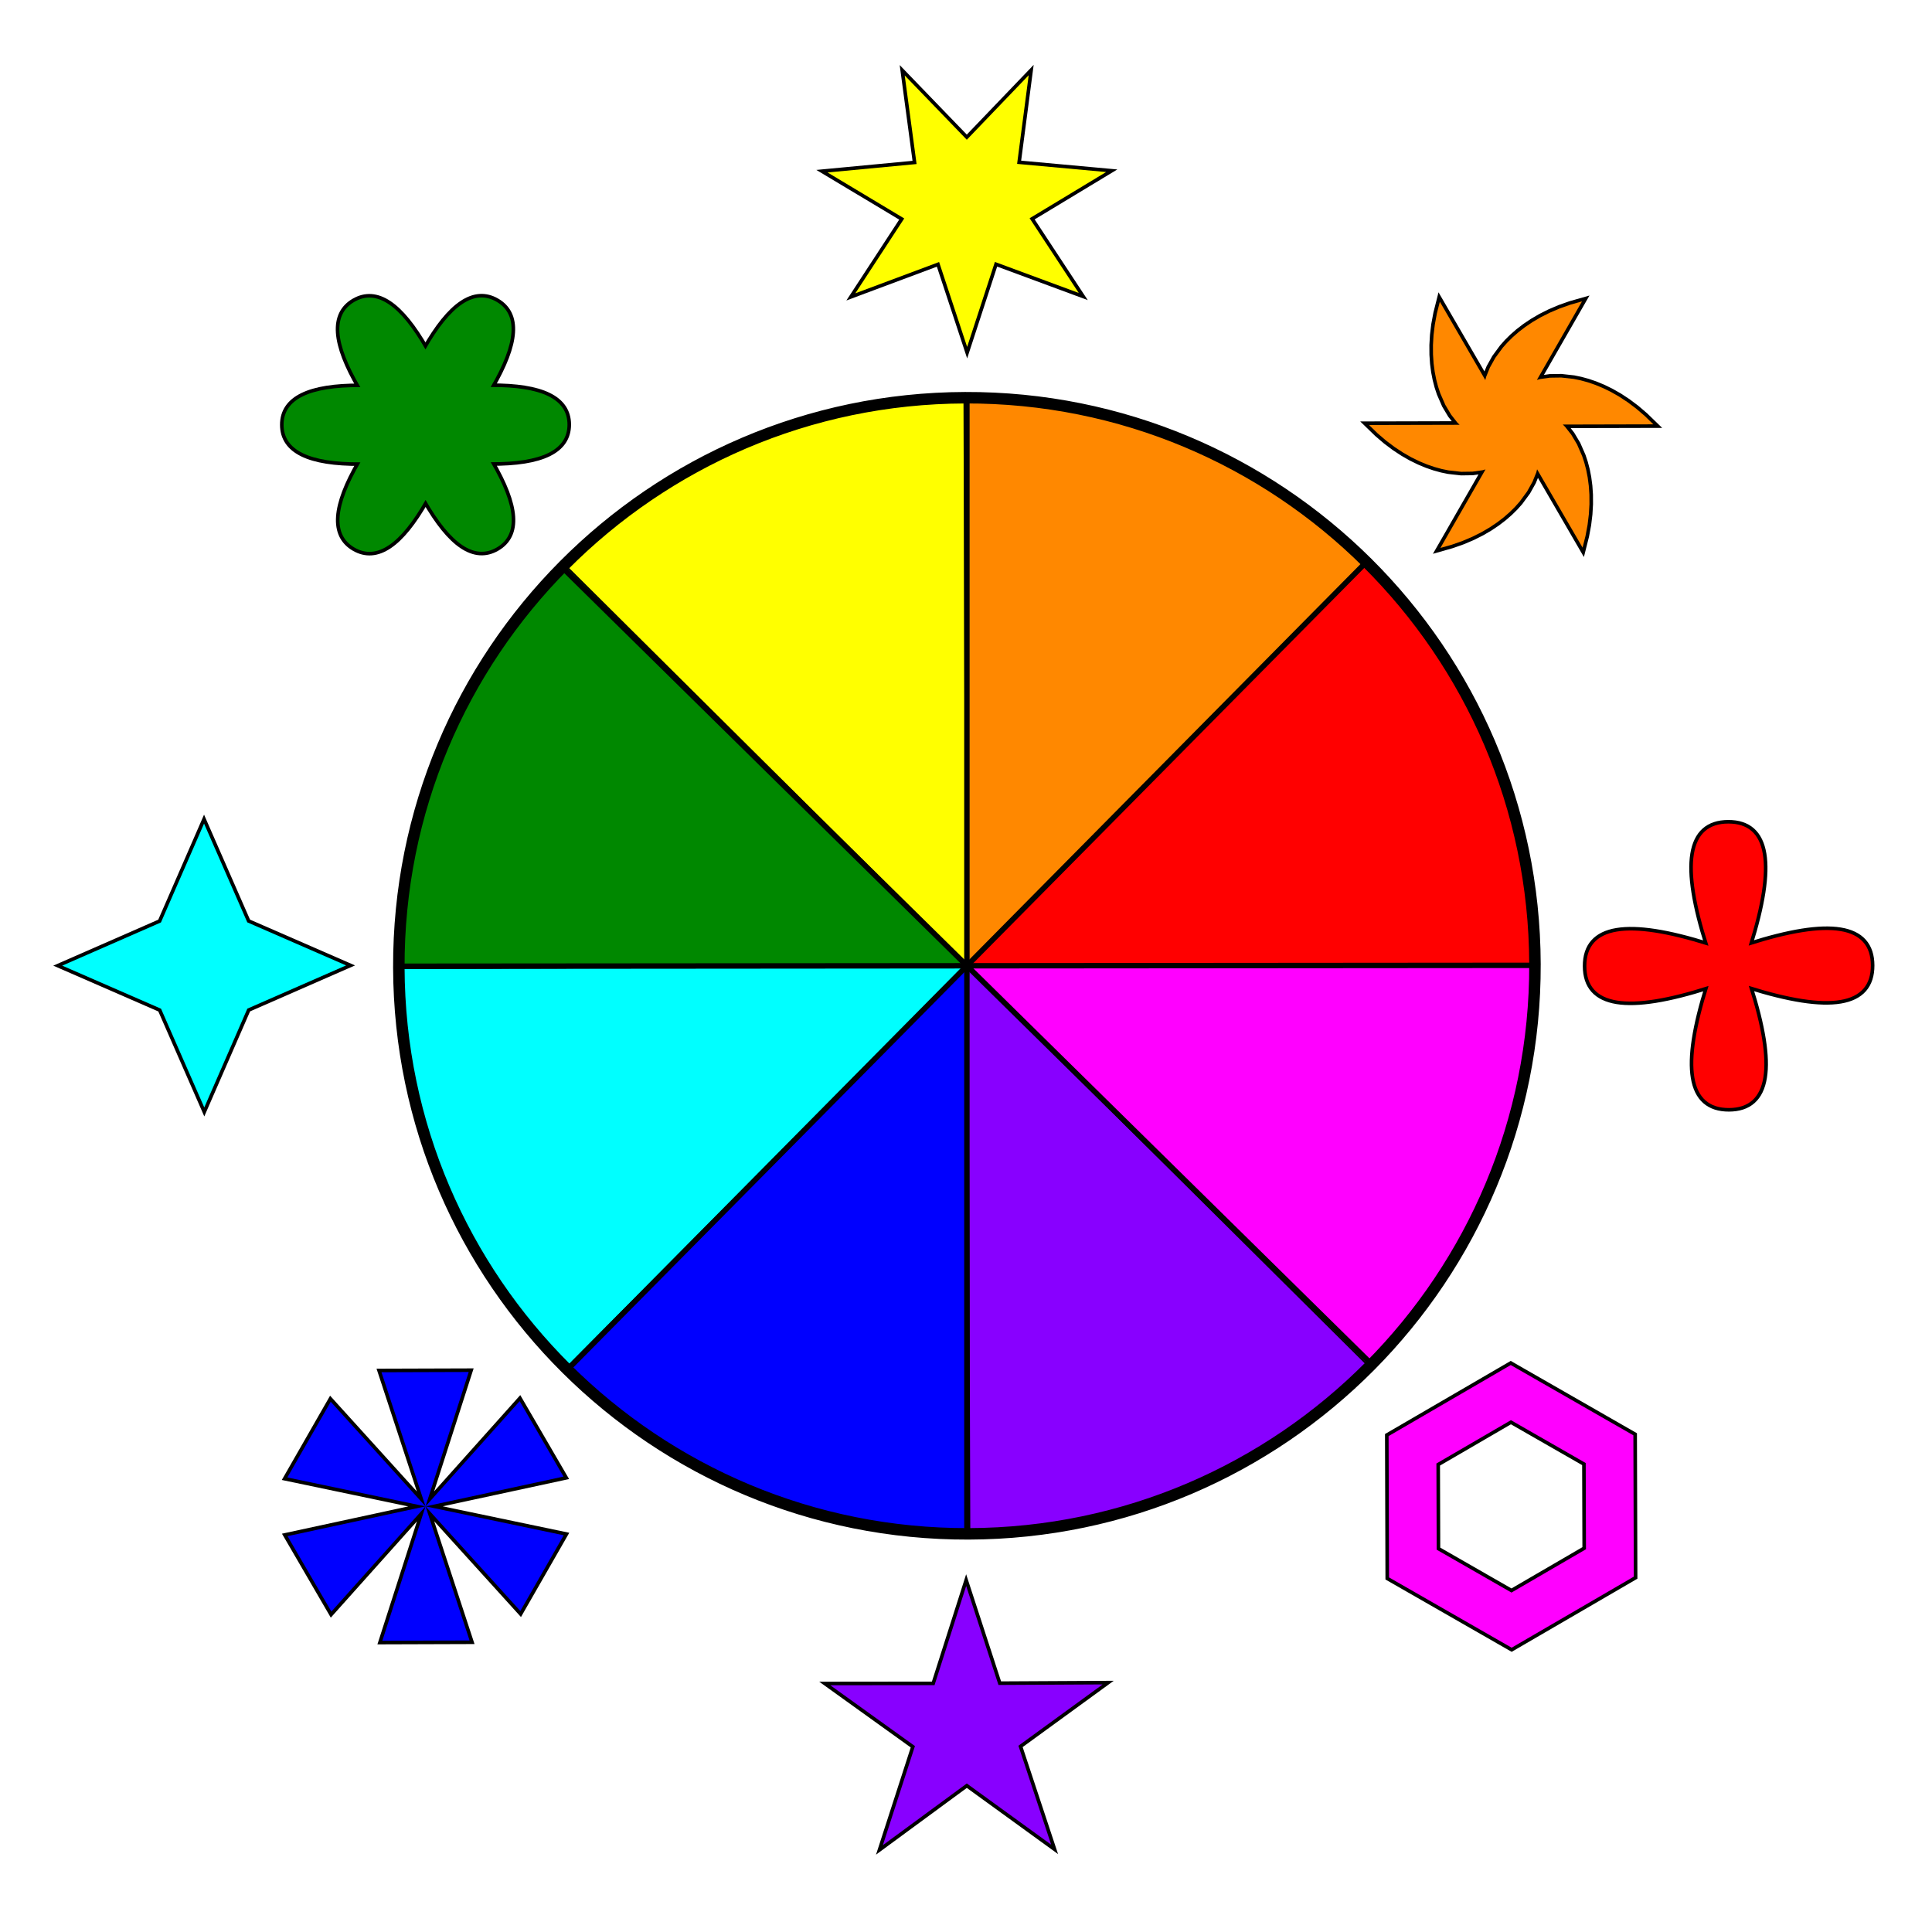
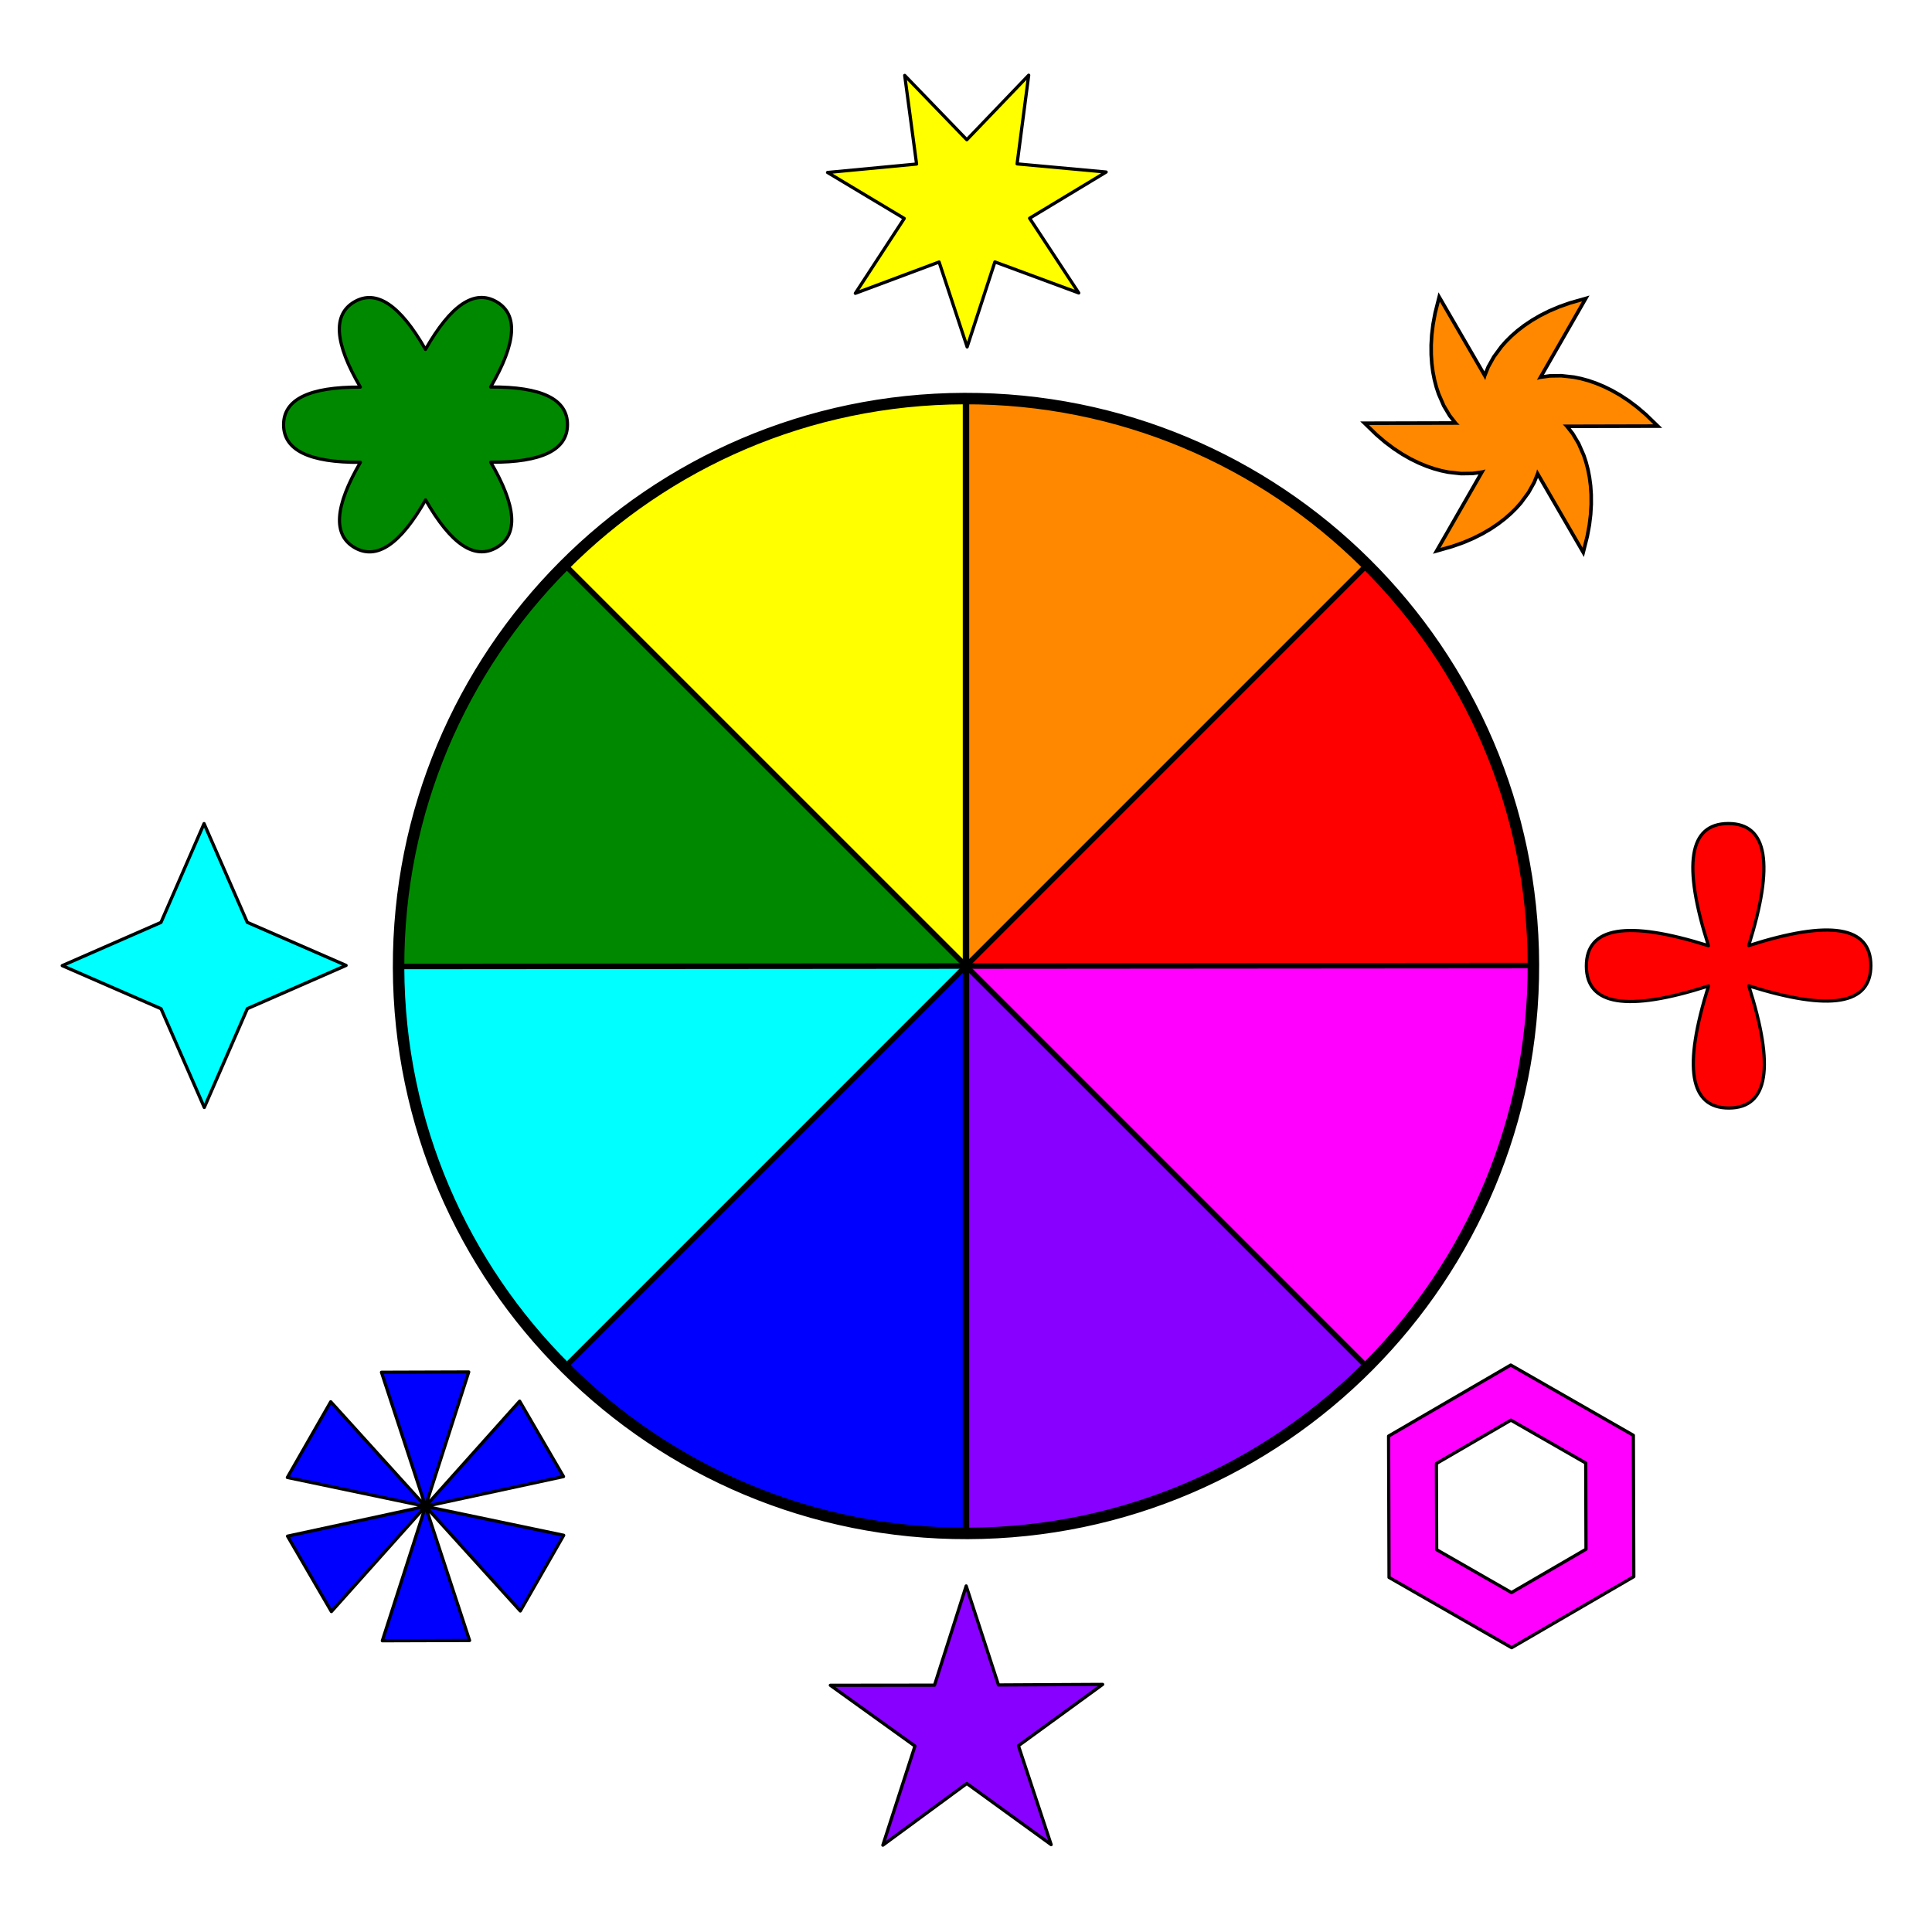
- <svg xmlns="http://www.w3.org/2000/svg" xmlns:ns1="https://sketch.io/dtd/" version="1.1" ns1:metadata="eyJuYW1lIjoiMWY3MTg3ZmUtYTllMi00YTg1LWEzNTktNGQ0MzBhZGI5Y2VlLnNrZXRjaHBhZCIsInN1cmZhY2UiOnsiaXNQYWludCI6dHJ1ZSwibWV0aG9kIjoiZmlsbCIsImJsZW5kIjoibm9ybWFsIiwiZW5hYmxlZCI6dHJ1ZSwib3BhY2l0eSI6MSwidHlwZSI6InBhdHRlcm4iLCJwYXR0ZXJuIjp7InR5cGUiOiJwYXR0ZXJuIiwicmVmbGVjdCI6Im5vLXJlZmxlY3QiLCJyZXBlYXQiOiJyZXBlYXQiLCJzbW9vdGhpbmciOmZhbHNlLCJzcmMiOiJ0cmFuc3BhcmVudExpZ2h0Iiwic3giOjEsInN5IjoxLCJ4MCI6MC41LCJ4MSI6MSwieTAiOjAuNSwieTEiOjF9LCJpc0ZpbGwiOnRydWV9LCJjbGlwUGF0aCI6eyJlbmFibGVkIjp0cnVlLCJzdHlsZSI6eyJzdHJva2VTdHlsZSI6ImJsYWNrIiwibGluZVdpZHRoIjoxfX0sImRlc2NyaXB0aW9uIjoiTWFkZSB3aXRoIFNrZXRjaHBhZCIsIm1ldGFkYXRhIjp7fSwiZXhwb3J0RFBJIjozMDAsImV4cG9ydEZvcm1hdCI6InN2ZyIsImV4cG9ydFF1YWxpdHkiOjAuOTUsInVuaXRzIjoicHgiLCJ3aWR0aCI6NjAwLCJoZWlnaHQiOjYwMCwicGFnZXMiOlt7IndpZHRoIjo2MDAsImhlaWdodCI6NjAwfV0sInV1aWQiOiIwYWQ0NjIyYi1lMmZjLTRkNGYtOGExNS1hYWZiYzA0NTQ3YTkifQ==" width="600" height="600" viewBox="0 0 600 600">
-   <path style="fill: #00ffff; stroke: #000000; mix-blend-mode: source-over; paint-order: stroke fill markers; fill-opacity: 1; stroke-dasharray: none; stroke-dashoffset: 0; stroke-linecap: round; stroke-linejoin: miter; stroke-miterlimit: 4; stroke-opacity: 1; stroke-width: 1; vector-effect: non-scaling-stroke;" ns1:tool="pie" d="M126.636 126.636 L37.091 216.182 C13.342 192.433 0 160.222 0 126.636 z" transform="matrix(1.38913,-0.00442482,0.00442482,1.38913,123.8064,124.5794)" />
-   <path style="fill: #ff0000; stroke: #000000; mix-blend-mode: source-over; paint-order: stroke fill markers; fill-opacity: 1; stroke-dasharray: none; stroke-dashoffset: 0; stroke-linecap: round; stroke-linejoin: miter; stroke-miterlimit: 4; stroke-opacity: 1; stroke-width: 2.23; vector-effect: non-scaling-stroke;" ns1:tool="burst" d="M17.77 17.77 Q12.124 0 20.697 0 29.27 0 23.624 17.77 41.395 12.124 41.395 20.697 41.395 29.27 23.624 23.624 29.27 41.395 20.697 41.395 12.124 41.395 17.77 23.624 0 29.27 0 20.697 0 12.124 17.77 17.77 z" transform="matrix(-0.00509845,-2.134149,2.134149,-0.00509845,492.77,344.21)" />
-   <path style="fill: #00ffff; stroke: #000000; mix-blend-mode: source-over; paint-order: stroke fill markers; fill-opacity: 1; stroke-dasharray: none; stroke-dashoffset: 0; stroke-linecap: round; stroke-linejoin: miter; stroke-miterlimit: 4; stroke-opacity: 1; stroke-width: 2.23; vector-effect: non-scaling-stroke;" ns1:tool="star" d="M20.697 0 L26.991 14.404 41.395 20.697 26.991 26.991 20.697 41.395 14.404 26.991 0 20.697 14.404 14.404 z" transform="matrix(0.00169587,2.129615,-2.129615,0.00169587,107.4483,255.7424)" />
-   <path style="fill: #008800; stroke: #000000; mix-blend-mode: source-over; paint-order: stroke fill markers; fill-opacity: 1; stroke-dasharray: none; stroke-dashoffset: 0; stroke-linecap: round; stroke-linejoin: miter; stroke-miterlimit: 4; stroke-opacity: 1; stroke-width: 2.23; vector-effect: non-scaling-stroke;" ns1:tool="burst" d="M15.213 11.197 Q15.152 0 20.697 0 26.243 0 26.182 11.197 35.849 5.546 38.622 10.349 41.395 15.152 31.667 20.697 41.395 26.243 38.622 31.046 35.849 35.849 26.182 30.197 26.243 41.395 20.697 41.395 15.152 41.395 15.213 30.197 5.546 35.849 2.773 31.046 0 26.243 9.728 20.697 0 15.152 2.773 10.349 5.546 5.546 15.213 11.197 z" transform="matrix(0.001696006,2.129786,-2.129786,0.001696006,176.1978,87.76878)" />
-   <path style="fill: #8800ff; stroke: #000000; mix-blend-mode: source-over; paint-order: stroke fill markers; fill-opacity: 1; stroke-dasharray: none; stroke-dashoffset: 0; stroke-linecap: round; stroke-linejoin: miter; stroke-miterlimit: 4; stroke-opacity: 1; stroke-width: 2.23; vector-effect: non-scaling-stroke;" ns1:tool="star" d="M20.697 0 L25.32 14.334 40.382 14.302 28.177 23.128 32.863 37.442 20.697 28.562 8.532 37.442 13.217 23.128 1.013 14.302 16.074 14.334 z" transform="matrix(2.147908,-0.00684177,0.00684177,2.147908,255.5999,492.6693)" />
-   <path style="fill: #8800ff; stroke: black; mix-blend-mode: source-over; paint-order: stroke fill markers; fill-opacity: 1; stroke-dasharray: none; stroke-dashoffset: 0; stroke-linecap: round; stroke-linejoin: miter; stroke-miterlimit: 4; stroke-opacity: 1; stroke-width: 1; vector-effect: non-scaling-stroke;" ns1:tool="pie" d="M126.636 126.636 L216.182 216.182 C192.433 239.93 160.222 253.272 126.636 253.272 z" transform="matrix(1.38913,-0.00442482,0.00442482,1.38913,123.8064,124.5794)" />
-   <path style="fill: #0000ff; stroke: black; mix-blend-mode: source-over; paint-order: stroke fill markers; fill-opacity: 1; stroke-dasharray: none; stroke-dashoffset: 0; stroke-linecap: round; stroke-linejoin: miter; stroke-miterlimit: 4; stroke-opacity: 1; stroke-width: 1; vector-effect: non-scaling-stroke;" ns1:tool="pie" d="M126.636 126.636 L126.636 253.272 C93.05 253.272 60.84 239.93 37.091 216.182 z" transform="matrix(1.38913,-0.00442482,0.00442482,1.38913,123.8064,124.5794)" />
-   <path style="fill: #ffff00; stroke: #000000; mix-blend-mode: source-over; paint-order: stroke fill markers; fill-opacity: 1; stroke-dasharray: none; stroke-dashoffset: 0; stroke-linecap: round; stroke-linejoin: miter; stroke-miterlimit: 4; stroke-opacity: 1; stroke-width: 2.23; vector-effect: non-scaling-stroke;" ns1:tool="star" d="M20.697 0 L24.738 12.306 36.879 7.793 29.778 18.625 40.876 25.303 27.979 26.504 29.678 39.345 20.697 30.011 11.717 39.345 13.416 26.504 0.519 25.303 11.617 18.625 4.516 7.793 16.656 12.306 z" transform="matrix(-2.143767,0.003414282,-0.003414282,-2.143767,344.7219,107.6681)" />
-   <path style="fill: #ff00ff; stroke: #000000; mix-blend-mode: source-over; paint-order: stroke fill markers; fill-opacity: 1; stroke-dasharray: none; stroke-dashoffset: 0; stroke-linecap: round; stroke-linejoin: miter; stroke-miterlimit: 4; stroke-opacity: 1; stroke-width: 2.23; vector-effect: non-scaling-stroke;" ns1:tool="regularPolygon" d="M20.697 0 L38.622 10.349 38.622 31.046 20.697 41.395 2.773 31.046 2.773 10.349 zM20.697 8.072 L9.763 14.385 9.763 27.01 20.697 33.323 31.631 27.01 31.631 14.385 z" transform="matrix(2.120494,-0.006754446,0.006754446,2.120494,425.289,424.0673)" />
-   <path style="fill: #0000ff; stroke: #000000; mix-blend-mode: source-over; paint-order: stroke fill markers; fill-opacity: 1; stroke-dasharray: none; stroke-dashoffset: 0; stroke-linecap: round; stroke-linejoin: miter; stroke-miterlimit: 4; stroke-opacity: 1; stroke-width: 2.23; vector-effect: non-scaling-stroke;" ns1:tool="radialBurst" d="M20.697 20.697 L14.302 1.013 27.093 1.013 20.697 20.697 34.547 5.316 40.942 16.394 20.697 20.697 40.942 25.001 34.547 36.078 20.697 20.697 27.093 40.382 14.302 40.382 20.697 20.697 6.848 36.078 0.452 25.001 20.697 20.697 0.452 16.394 6.848 5.316 z" transform="matrix(2.118057,-0.006746684,0.006746684,2.118057,88.17415,424.1175)" />
-   <path style="fill: #ff00ff; stroke: #000000; mix-blend-mode: source-over; paint-order: stroke fill markers; fill-opacity: 1; stroke-dasharray: none; stroke-dashoffset: 0; stroke-linecap: round; stroke-linejoin: miter; stroke-miterlimit: 4; stroke-opacity: 1; stroke-width: 1; vector-effect: non-scaling-stroke;" ns1:tool="pie" d="M126.636 126.636 L253.272 126.636 C253.272 160.222 239.93 192.433 216.182 216.182 z" transform="matrix(1.38913,-0.00442482,0.00442482,1.38913,123.8064,124.5794)" />
-   <path style="fill: #ffff00; stroke: #000000; mix-blend-mode: source-over; paint-order: stroke fill markers; fill-opacity: 1; stroke-dasharray: none; stroke-dashoffset: 0; stroke-linecap: round; stroke-linejoin: miter; stroke-miterlimit: 4; stroke-opacity: 1; stroke-width: 1; vector-effect: non-scaling-stroke;" ns1:tool="pie" d="M126.636 126.636 L37.091 37.091 C60.84 13.342 93.05 0 126.636 0 z" transform="matrix(1.38913,-0.00442482,0.00442482,1.38913,123.8064,124.5794)" />
-   <path style="fill: #ff8800; stroke: #000000; mix-blend-mode: source-over; paint-order: stroke fill markers; fill-opacity: 1; stroke-dasharray: none; stroke-dashoffset: 0; stroke-linecap: round; stroke-linejoin: miter; stroke-miterlimit: 4; stroke-opacity: 1; stroke-width: 2.23; vector-effect: non-scaling-stroke;" ns1:tool="spiral" d="M19.831 20.197 L38.622 31.046 38.146 29.359 37.6 27.802 36.994 26.373 36.341 25.065 35.65 23.876 34.931 22.799 34.192 21.831 33.44 20.964 32.683 20.195 31.926 19.517 30.435 18.413 29.002 17.609 27.653 17.061 26.407 16.729 25.275 16.576 24.263 16.567 22.972 16.757 21.945 17.115 20.946 17.731 20.195 18.557 19.804 19.57 M19.831 21.197 L38.622 10.349 36.923 9.917 35.302 9.612 33.761 9.421 32.302 9.333 30.926 9.337 29.635 9.421 28.426 9.577 27.3 9.795 26.255 10.066 25.29 10.383 23.588 11.122 22.175 11.961 21.026 12.855 20.116 13.769 19.417 14.672 18.903 15.544 18.423 16.757 18.219 17.826 18.253 18.999 18.593 20.062 19.274 20.907 M20.697 21.697 L20.697 0 19.474 1.255 18.399 2.507 17.464 3.746 16.658 4.966 15.973 6.159 15.401 7.32 14.931 8.444 14.557 9.528 14.269 10.568 14.061 11.563 13.85 13.406 13.87 15.049 14.07 16.492 14.406 17.737 14.839 18.794 15.338 19.675 16.148 20.697 16.971 21.408 18.004 21.965 19.095 22.202 20.168 22.035 M21.563 21.197 L2.773 10.349 3.249 12.036 3.795 13.592 4.4 15.022 5.054 16.33 5.744 17.519 6.464 18.595 7.203 19.564 7.954 20.43 8.711 21.2 9.468 21.878 10.959 22.981 12.393 23.786 13.741 24.334 14.988 24.666 16.12 24.819 17.132 24.828 18.423 24.637 19.45 24.28 20.448 23.664 21.199 22.838 21.591 21.825 M21.563 20.197 L2.773 31.046 4.472 31.478 6.093 31.783 7.634 31.973 9.093 32.061 10.468 32.058 11.76 31.973 12.969 31.817 14.095 31.6 15.139 31.329 16.105 31.012 17.806 30.273 19.22 29.434 20.369 28.54 21.279 27.626 21.978 26.722 22.492 25.85 22.972 24.637 23.176 23.569 23.142 22.396 22.802 21.333 22.12 20.487 M20.697 19.697 L20.697 41.395 21.921 40.139 22.995 38.888 23.931 37.648 24.737 36.429 25.421 35.236 25.994 34.075 26.463 32.951 26.838 31.867 27.125 30.826 27.334 29.832 27.544 27.989 27.524 26.345 27.325 24.903 26.989 23.658 26.555 22.601 26.057 21.72 25.247 20.697 24.423 19.987 23.391 19.43 22.3 19.192 21.227 19.36 z" transform="matrix(-0.005095523,-2.132924,2.132924,-0.005095523,425.277,176.1362)" />
-   <path style="fill: #ff8800; stroke: #000000; mix-blend-mode: source-over; paint-order: stroke fill markers; fill-opacity: 1; stroke-dasharray: none; stroke-dashoffset: 0; stroke-linecap: round; stroke-linejoin: miter; stroke-miterlimit: 4; stroke-opacity: 1; stroke-width: 1; vector-effect: non-scaling-stroke;" ns1:tool="pie" d="M126.636 126.636 L126.636 0 C160.222 0 192.433 13.342 216.182 37.091 z" transform="matrix(1.38913,-0.00442482,0.00442482,1.38913,123.8064,124.5794)" />
-   <path style="fill: #ff0000; stroke: #000000; mix-blend-mode: source-over; paint-order: stroke fill markers; fill-opacity: 1; stroke-dasharray: none; stroke-dashoffset: 0; stroke-linecap: round; stroke-linejoin: miter; stroke-miterlimit: 4; stroke-opacity: 1; stroke-width: 1; vector-effect: non-scaling-stroke;" ns1:tool="pie" d="M126.636 126.636 L216.182 37.091 C239.93 60.84 253.272 93.05 253.272 126.636 z" transform="matrix(1.38913,-0.00442482,0.00442482,1.38913,123.8064,124.5794)" />
-   <path style="fill: #008800; stroke: #000000; mix-blend-mode: source-over; paint-order: stroke fill markers; fill-opacity: 1; stroke-dasharray: none; stroke-dashoffset: 0; stroke-linecap: round; stroke-linejoin: miter; stroke-miterlimit: 4; stroke-opacity: 1; stroke-width: 1; vector-effect: non-scaling-stroke;" ns1:tool="pie" d="M126.636 126.636 L0 126.636 C0 93.05 13.342 60.84 37.091 37.091 z" transform="matrix(1.38913,-0.00442482,0.00442482,1.38913,123.8064,124.5011)" />
-   <path style="fill: #000000; mix-blend-mode: source-over; fill-opacity: 1; vector-effect: non-scaling-stroke;" ns1:tool="circle" d="M119.244 0 C185.101 0 238.489 53.388 238.489 119.244 238.489 185.101 185.101 238.489 119.244 238.489 53.388 238.489 0 185.101 0 119.244 0 53.388 53.388 0 119.244 0 zM119.244 2.385 C54.705 2.385 2.385 54.705 2.385 119.244 2.385 183.784 54.705 236.104 119.244 236.104 183.784 236.104 236.104 183.784 236.104 119.244 236.104 54.705 183.784 2.385 119.244 2.385 z" transform="matrix(1.494405,-0.004760155,0.004760155,1.494405,121.5139,122.3015)" />
-   <path style="fill: #000000; mix-blend-mode: source-over; fill-opacity: 1; vector-effect: non-scaling-stroke;" ns1:tool="rectangle" d="M0 0 L1.528 0 1.528 320.374 0 320.374 z" transform="matrix(1.099321,-4.174827854874613e-15,4.174827854874606e-15,1.099321,299.441,123.8366)" />
-   <path style="fill: #000000; mix-blend-mode: source-over; fill-opacity: 1; vector-effect: non-scaling-stroke;" ns1:tool="rectangle" d="M0 0 L1.528 0 1.528 320.374 0 320.374 z" transform="matrix(0.7712604,-0.7833668,0.7833668,0.7712604,174.2067,176.986)" />
-   <path style="fill: #000000; mix-blend-mode: source-over; fill-opacity: 1; vector-effect: non-scaling-stroke;" ns1:tool="rectangle" d="M0 0 L1.528 0 1.528 320.374 0 320.374 z" transform="matrix(0.0008754185,1.09932,-1.09932,0.0008754185,476.3768,298.9531)" />
-   <path style="fill: #000000; mix-blend-mode: source-over; fill-opacity: 1; vector-effect: non-scaling-stroke;" ns1:tool="rectangle" d="M0 0 L1.528 0 1.528 320.374 0 320.374 z" transform="matrix(0.781522,0.7731297,-0.7731297,0.781522,423.5289,174.1531)" />
+ <svg xmlns="http://www.w3.org/2000/svg" viewBox="0,0,600,600" style="enable-background:new 0 0 600 600;" version="1.1">
+   <defs />
+   <g id="layer0">
+     <path d="M300.281,299.933L176.287,424.72C143.192,391.835 124.515,347.149 124.367,300.493L300.281,299.933Z" fill="#00FFFF" />
+     <path d="M530.603,306.196C505.34,314.289 492.694,312.237 492.664,300.04C492.635,287.842 505.272,285.73 530.573,293.702C522.48,268.437 524.532,255.791 536.729,255.761C548.927,255.732 551.039,268.369 543.067,293.672C568.331,285.579 580.978,287.631 581.008,299.828C581.037,312.026 568.4,314.138 543.097,306.166C551.19,331.429 549.138,344.075 536.94,344.104C524.743,344.134 522.631,331.497 530.603,306.196L530.603,306.196Z" stroke="#000000" stroke-width="1" stroke-linecap="round" fill="#FF0000" stroke-linejoin="round" />
+     <path d="M107.483,299.819L76.819,313.247L63.442,343.933L50.014,313.269L19.328,299.889L49.992,286.463L63.372,255.777L76.798,286.442L107.483,299.819Z" stroke="#000000" stroke-width="1" stroke-linecap="round" fill="#00FFFF" stroke-linejoin="round" />
+     <path d="M152.376,120.188C168.274,120.089 176.227,123.976 176.233,131.849C176.239,139.723 168.293,143.624 152.395,143.55C160.43,157.269 161.039,166.1 154.222,170.043C147.406,173.986 140.055,169.054 132.171,155.248C124.308,169.066 116.965,174.01 110.142,170.078C103.319,166.146 103.915,157.314 111.929,143.582C96.029,143.681 88.077,139.794 88.07,131.919C88.064,124.046 96.011,120.146 111.91,120.22C103.874,106.501 103.265,97.67 110.081,93.727C116.898,89.785 124.249,94.716 132.134,108.522C139.996,94.704 147.339,89.76 154.161,93.692C160.984,97.624 160.389,106.456 152.376,120.188L152.376,120.188Z" stroke="#000000" stroke-width="1" stroke-linecap="round" fill="#008800" stroke-linejoin="round" />
+     <path d="M300.055,492.528L310.083,523.284L342.435,523.112L316.28,542.153L326.443,572.866L300.251,553.876L274.182,573.033L284.147,542.256L257.874,523.382L290.223,523.347L300.055,492.528Z" stroke="#000000" stroke-width="1" stroke-linecap="round" fill="#8800FF" stroke-linejoin="round" />
+     <path d="M300.281,299.933L425.068,423.928C392.182,457.022 347.496,475.698 300.841,475.847L300.281,299.933Z" fill="#8800FF" />
+     <path d="M300.281,299.933L300.841,475.847C254.186,475.995 209.383,457.604 176.287,424.72L300.281,299.933Z" fill="#0000FF" />
+     <path d="M300.352,107.739L291.647,81.371L265.635,91.088L280.821,67.842L257.007,53.564L284.651,50.945L280.965,23.423L300.25,43.402L319.469,23.361L315.871,50.895L343.523,53.426L319.754,67.78L335.014,90.977L308.973,81.344L300.352,107.739Z" stroke="#000000" stroke-width="1" stroke-linecap="round" fill="#FFFF00" stroke-linejoin="round" />
+     <path d="M469.177,423.927L507.257,445.751L507.396,489.639L469.456,511.705L431.379,489.881L431.239,445.994L469.177,423.927ZM469.231,441.044L446.089,454.505L446.174,481.276L469.402,494.589L492.545,481.128L492.46,454.357L469.231,441.044Z" stroke="#000000" stroke-width="1" stroke-linecap="round" fill="#FF00FF" stroke-linejoin="round" />
+     <path d="M132.151,467.815L118.473,426.167L145.565,426.08L132.151,467.815L161.383,435.144L175.002,458.565L132.151,467.815L175.06,476.795L161.59,500.3L132.151,467.815L145.831,509.466L118.739,509.552L132.151,467.815L102.922,500.487L89.3,477.068L132.151,467.815L89.242,458.838L102.714,435.331L132.151,467.815Z" stroke="#000000" stroke-width="1" stroke-linecap="round" fill="#0000FF" stroke-linejoin="round" />
+     <path d="M300.281,299.933L476.194,299.373C476.343,346.028 457.952,390.832 425.068,423.928L300.281,299.933Z" fill="#FF00FF" />
+     <path d="M300.281,299.933L175.495,175.94C208.38,142.844 253.065,124.168 299.72,124.019L300.281,299.933Z" fill="#FFFF00" />
+     <path d="M468.255,133.735L491.299,93.6L487.703,94.624L484.385,95.797L481.34,97.096L478.554,98.496L476.021,99.976L473.728,101.515L471.667,103.096L469.821,104.704L468.185,106.323L466.743,107.941L464.395,111.127L462.688,114.187L461.526,117.067L460.824,119.727L460.504,122.142L460.49,124.301L460.901,127.053L461.67,129.242L462.989,131.37L464.755,132.967L466.917,133.796L468.255,133.735ZM470.388,133.73L447.154,93.706L446.241,97.332L445.599,100.791L445.199,104.079L445.019,107.191L445.035,110.126L445.22,112.879L445.559,115.457L446.03,117.857L446.613,120.085L447.294,122.142L448.879,125.768L450.676,128.778L452.589,131.224L454.543,133.16L456.472,134.646L458.335,135.738L460.925,136.756L463.206,137.186L465.707,137.107L467.973,136.376L469.772,134.92L470.388,133.73ZM471.45,131.88L425.172,131.991L427.855,134.593L430.53,136.88L433.178,138.868L435.784,140.581L438.332,142.036L440.812,143.25L443.211,144.246L445.525,145.039L447.745,145.648L449.868,146.086L453.8,146.527L457.305,146.476L460.382,146.042L463.035,145.319L465.288,144.39L467.164,143.321L469.34,141.588L470.852,139.829L472.035,137.623L472.535,135.295L472.173,133.007L471.45,131.88ZM470.379,130.036L447.337,170.169L450.932,169.145L454.248,167.972L457.295,166.675L460.082,165.273L462.614,163.795L464.906,162.254L466.969,160.673L468.812,159.067L470.451,157.448L471.893,155.83L474.238,152.644L475.948,149.582L477.11,146.704L477.811,144.042L478.132,141.627L478.146,139.468L477.732,136.716L476.965,134.527L475.646,132.402L473.881,130.804L471.718,129.973L470.379,130.036ZM468.246,130.041L491.482,170.063L492.394,166.437L493.037,162.978L493.434,159.691L493.614,156.578L493.601,153.645L493.413,150.89L493.074,148.312L492.606,145.912L492.022,143.686L491.341,141.627L489.756,138.003L487.96,134.991L486.047,132.545L484.093,130.609L482.161,129.123L480.298,128.031L477.709,127.013L475.43,126.583L472.928,126.662L470.662,127.393L468.862,128.852L468.246,130.041ZM467.184,131.891L513.464,131.78L510.779,129.176L508.105,126.891L505.455,124.901L502.851,123.188L500.303,121.736L497.824,120.519L495.424,119.525L493.11,118.73L490.888,118.124L488.767,117.683L484.835,117.244L481.329,117.295L478.254,117.727L475.6,118.45L473.348,119.381L471.471,120.448L469.293,122.181L467.783,123.942L466.601,126.146L466.098,128.474L466.462,130.762L467.184,131.891Z" stroke="#000000" stroke-width="1" stroke-linecap="round" fill="#FF8800" stroke-linejoin="round" style="fill: #ff8800; stroke: #000000; mix-blend-mode: source-over; paint-order: stroke fill markers; fill-opacity: 1; stroke-dasharray: none; stroke-dashoffset: 0; stroke-linecap: round; stroke-linejoin: miter; stroke-miterlimit: 4; stroke-opacity: 1; stroke-width: 2.23; vector-effect: non-scaling-stroke;" />
+     <path d="M300.281,299.933L299.72,124.019C346.376,123.87 391.18,142.262 424.275,175.147L300.281,299.933Z" fill="#FF8800" />
+     <path d="M300.041,300.459L424.036,175.673C457.13,208.558 475.807,253.243 475.955,299.898L300.041,300.459Z" fill="#FF0000" />
+     <path d="M300.281,299.857L124.367,300.417C124.218,253.762 142.609,208.959 175.495,175.863L300.281,299.857Z" fill="#008800" />
+     <path d="M299.432,122.001C397.739,121.688 477.686,201.127 477.999,299.432C478.312,397.739 398.873,477.686 300.566,477.999C202.261,478.312 122.314,398.873 122.001,300.566C121.688,202.261 201.127,122.314 299.432,122.001L299.432,122.001ZM299.444,125.561C203.105,125.868 125.254,204.216 125.561,300.555C125.868,396.895 204.216,474.746 300.555,474.439C396.895,474.132 474.746,395.784 474.439,299.444C474.132,203.105 395.784,125.254 299.444,125.561L299.444,125.561Z" fill="#000000" />
+     <path d="M299,123.5L301,123.5L301,476.5L299,476.5L299,123.5Z" fill="#000000" />
+     <path d="M175,176.205L176.168,175L425,423.795L423.832,425L175,176.205Z" fill="#000000" />
+     <path d="M476.499,299L476.5,300.714L123.501,301L123.5,299.286L476.499,299Z" fill="#000000" />
+     <path d="M423.8,175L425,176.174L176.2,425L175,423.826L423.8,175Z" fill="#000000" />
+   </g>
</svg>
